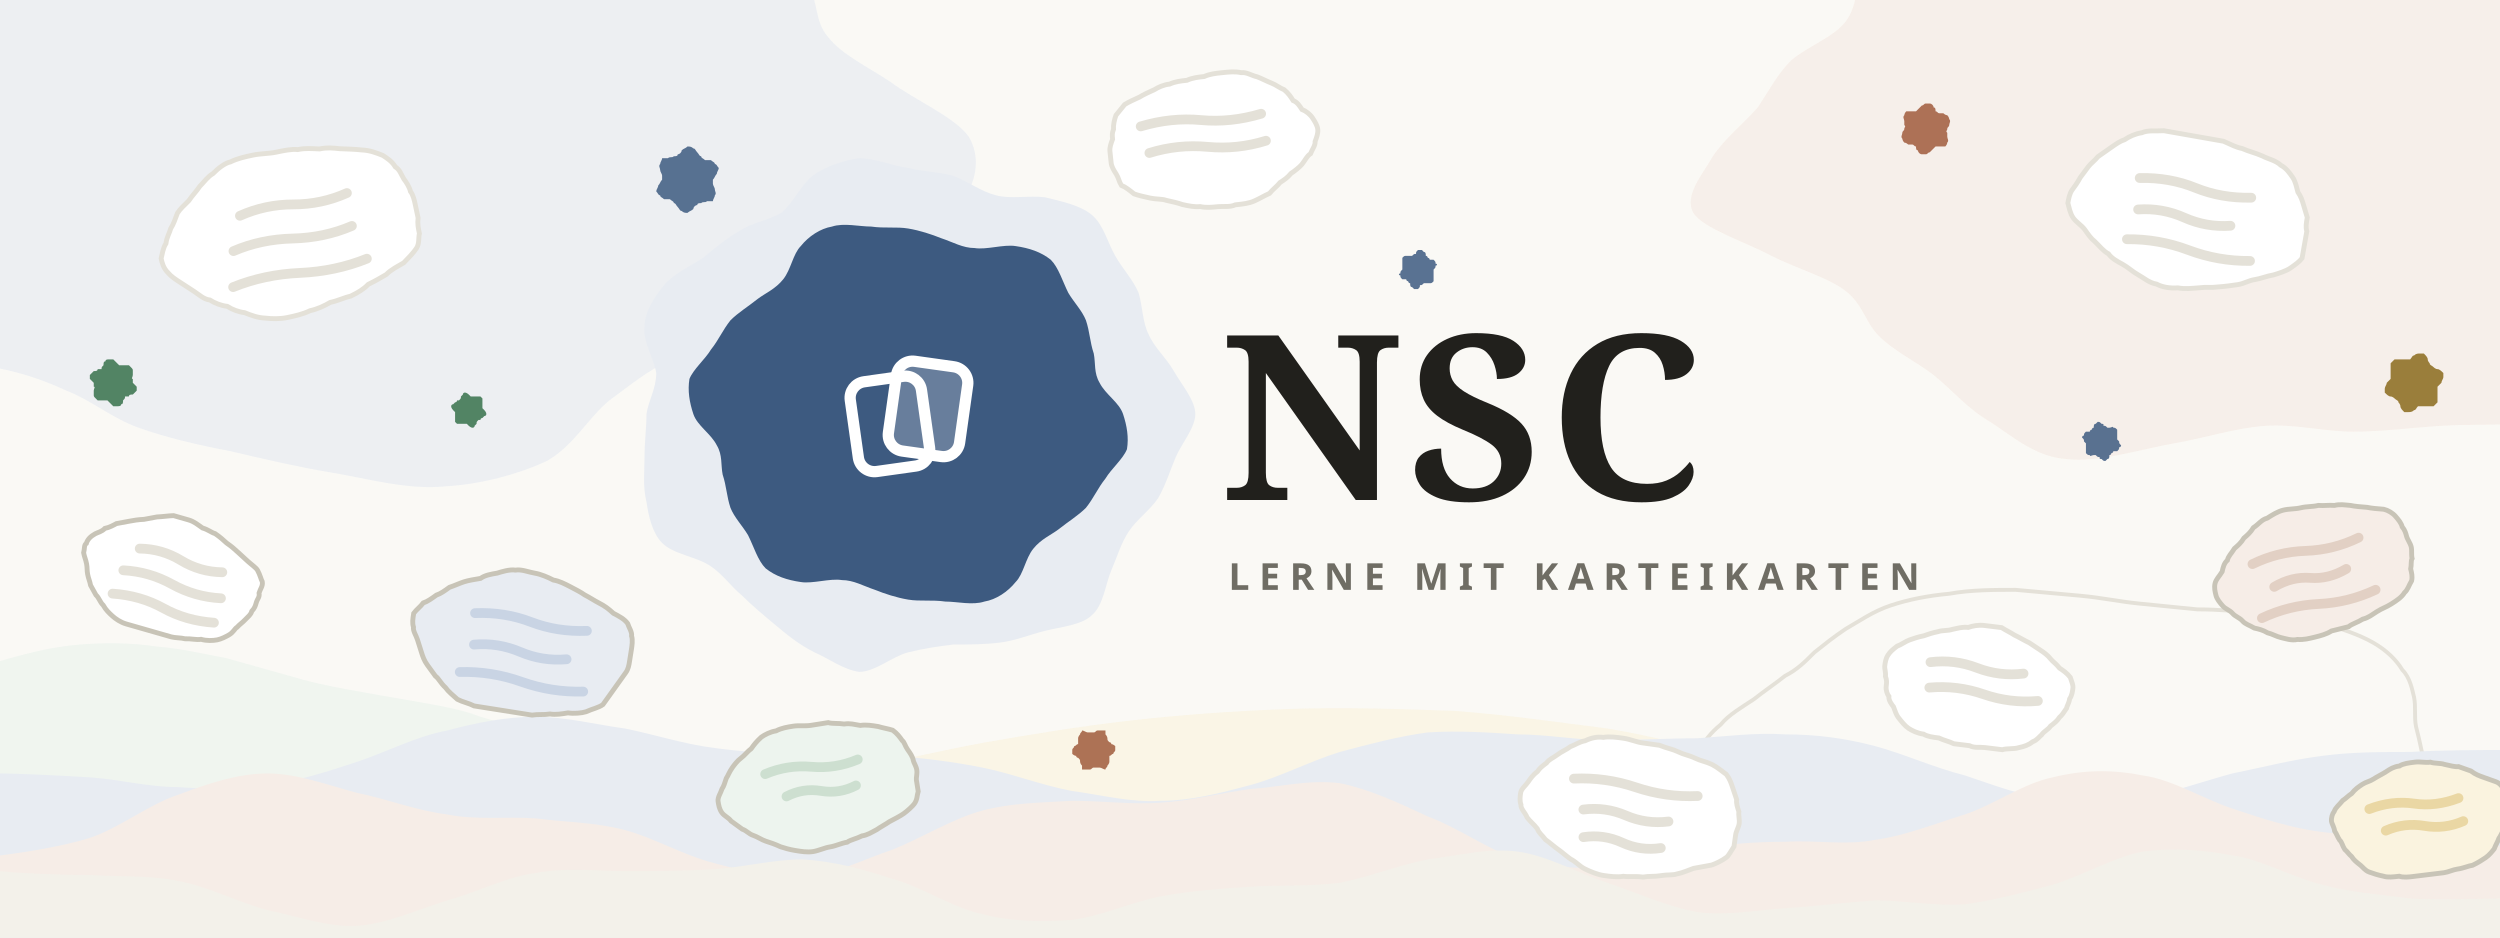
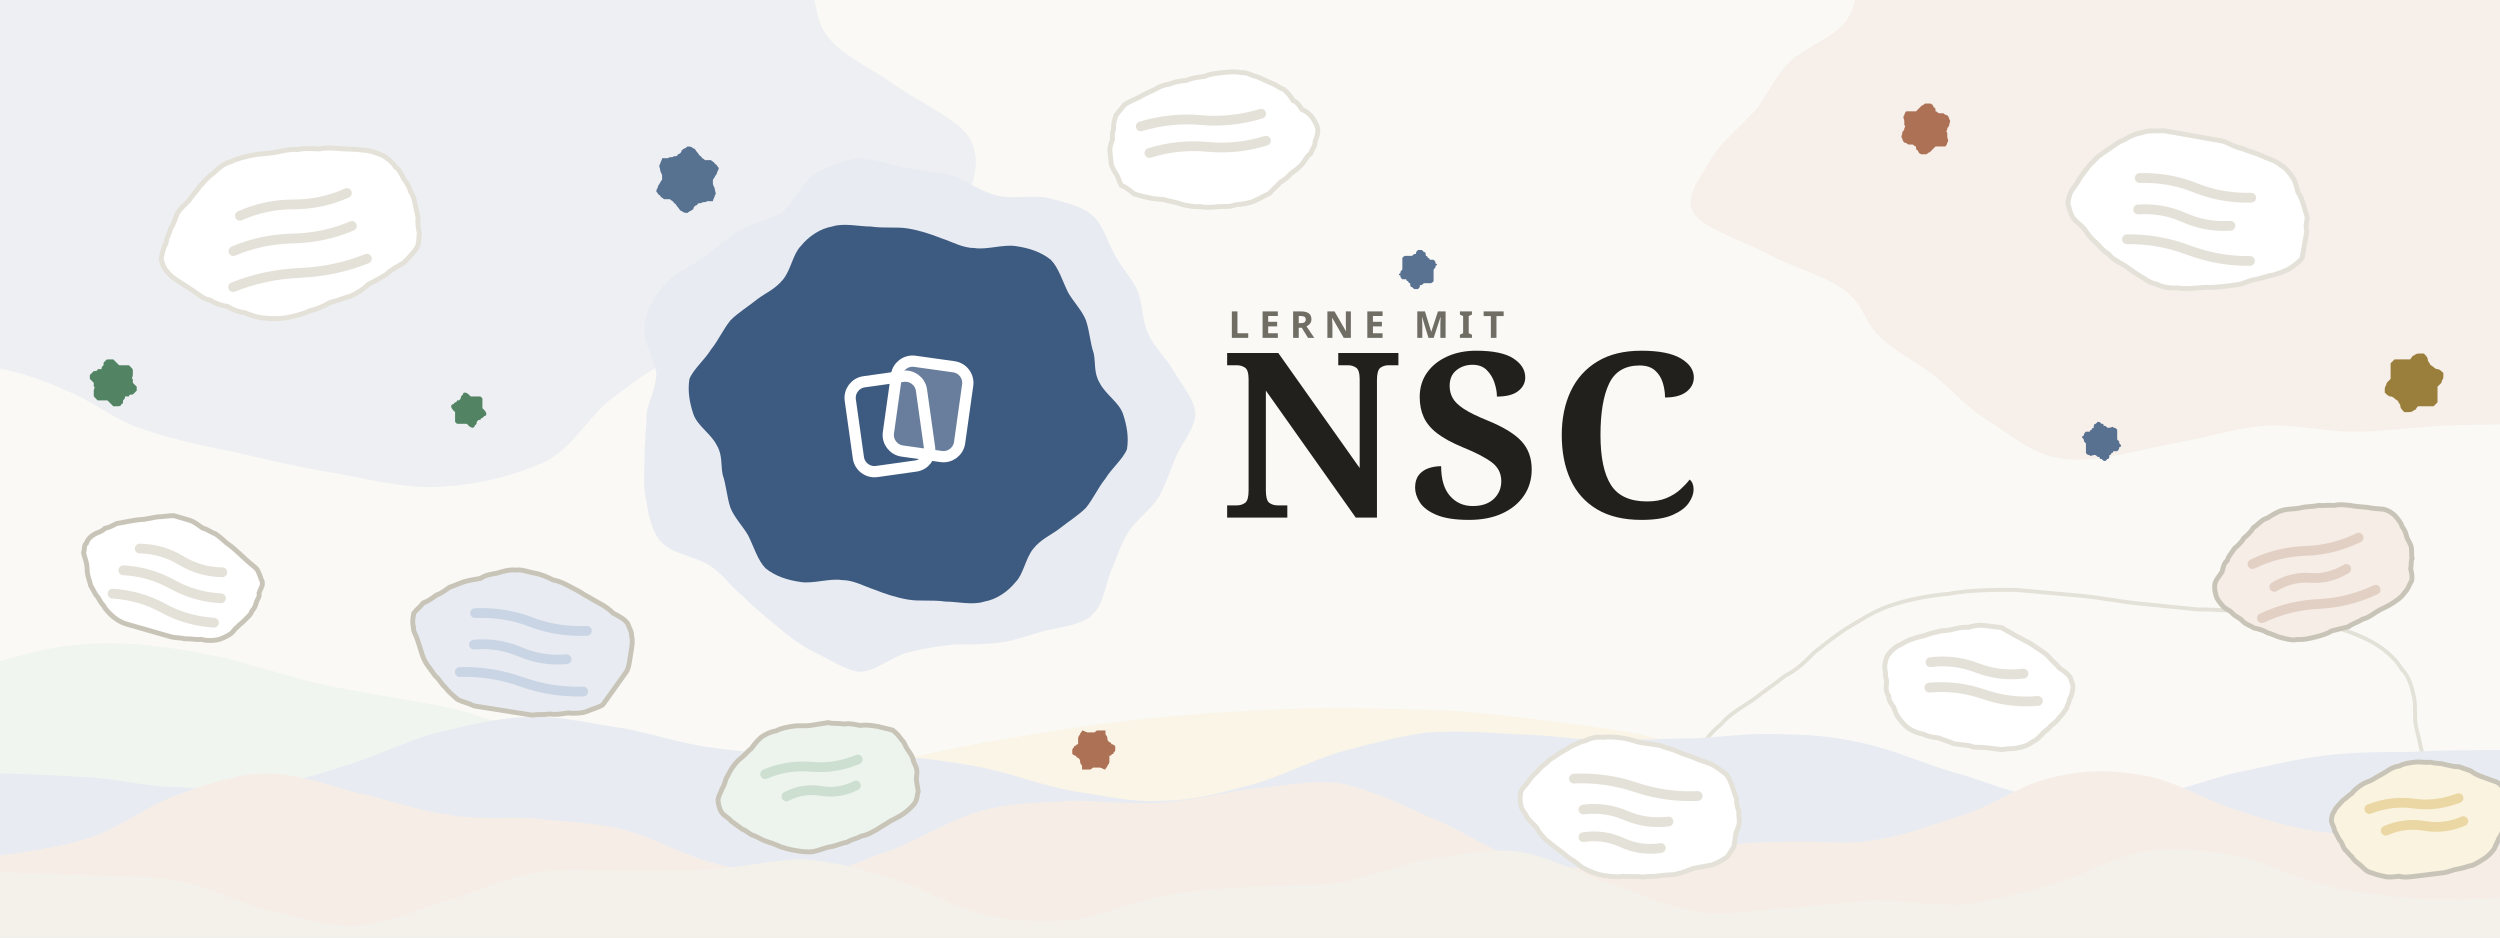
- <svg xmlns="http://www.w3.org/2000/svg" viewBox="0 0 1280 480" role="img" aria-label="NSC — Lernen mit Karteikarten">
+ <svg xmlns="http://www.w3.org/2000/svg" viewBox="0 0 1280 480" role="img" aria-label="NSC — Lerne mit">
  <rect width="1280" height="480" fill="#faf9f5" />
  <path d="M496 70C502 80 500 92 494 101C488 111 471 120 460 128C449 136 439 144 427 152C415 159 402 165 388 171C375 176 357 178 344 184C331 190 323 197 312 205C301 214 294 228 280 236C265 243 246 248 228 249C209 251 188 245 170 242C152 239 135 235 118 231C102 228 85 224 71 219C57 214 47 205 34 200C21 194 9 190 -9 187C-26 184 -52 185 -70 181C-88 177 -108 170 -118 161C-127 153 -126 140 -128 130C-129 119 -126 109 -125 99C-124 89 -125 79 -121 70C-117 61 -106 52 -101 44C-95 35 -88 28 -87 19C-86 9 -96 -3 -95 -14C-95 -25 -94 -39 -84 -47C-75 -56 -54 -61 -36 -65C-19 -70 1 -71 19 -74C37 -77 53 -80 70 -82C87 -83 105 -81 122 -81C138 -80 153 -77 170 -79C187 -81 203 -88 222 -92C241 -95 264 -102 283 -100C301 -99 319 -92 333 -85C347 -78 355 -67 366 -58C377 -50 388 -43 396 -34C404 -26 409 -16 414 -7C419 1 417 11 424 19C431 28 444 34 456 42C468 51 489 60 496 70Z" fill="#e8ecf2" opacity=".75" />
  <path d="M1443 80C1437 89 1427 97 1420 105C1414 114 1410 122 1403 129C1395 136 1381 141 1375 149C1369 157 1370 166 1366 176C1362 186 1362 200 1351 207C1341 213 1318 214 1301 216C1285 218 1266 217 1250 218C1234 219 1220 221 1205 221C1190 221 1175 217 1160 218C1145 219 1130 224 1113 227C1096 230 1074 237 1058 235C1042 234 1030 223 1019 216C1007 209 1000 200 990 192C981 185 970 180 962 172C955 165 954 156 945 149C936 142 921 138 907 131C894 124 872 117 867 109C862 100 872 89 877 80C883 71 893 63 900 55C906 46 910 38 917 31C925 24 939 19 945 11C951 3 950 -6 954 -16C958 -26 958 -40 969 -47C979 -53 1002 -54 1019 -56C1035 -58 1054 -57 1070 -58C1086 -59 1100 -61 1115 -61C1130 -61 1145 -57 1160 -58C1175 -59 1190 -64 1207 -67C1224 -70 1246 -77 1262 -75C1278 -74 1290 -63 1301 -56C1313 -49 1320 -40 1330 -32C1339 -25 1350 -20 1358 -12C1365 -5 1366 4 1375 11C1384 18 1399 22 1413 29C1426 36 1448 43 1453 51C1458 60 1448 71 1443 80Z" fill="#f6ede7" opacity=".85" />
  <path d="M1145 500C1147 508 1146 516 1139 524C1133 532 1122 539 1108 546C1094 553 1075 559 1057 565C1039 570 1018 575 998 580C978 585 958 589 938 594C918 598 899 603 878 607C858 611 837 616 815 620C792 624 768 628 742 631C716 634 688 636 660 637C632 638 603 637 575 636C548 634 521 630 497 627C473 623 451 617 431 612C411 607 393 601 376 596C359 590 344 584 329 579C313 573 297 568 282 562C266 556 250 550 235 544C221 537 206 530 196 523C186 516 178 508 175 500C173 492 174 484 181 476C187 468 198 461 212 454C226 447 245 441 263 435C281 430 302 425 322 420C342 415 362 411 382 406C402 402 421 397 442 393C462 389 483 384 505 380C528 376 552 372 578 369C604 366 632 364 660 363C688 362 717 363 745 364C772 366 799 370 823 373C847 377 869 383 889 388C909 393 927 399 944 404C961 410 976 416 991 421C1007 427 1023 432 1038 438C1054 444 1070 450 1085 456C1099 463 1114 470 1124 477C1134 484 1142 492 1145 500Z" fill="#faf3df" opacity=".7" />
  <path d="M279 430C276 435 274 440 273 445C271 451 271 456 270 461C269 467 269 473 266 479C263 484 259 490 251 495C244 500 234 504 223 507C212 510 199 512 186 513C174 515 161 515 149 515C137 516 125 516 114 517C102 518 92 519 80 521C68 522 56 524 43 525C30 525 16 526 4 525C-9 523 -22 521 -32 518C-42 514 -51 509 -58 505C-66 500 -70 494 -75 489C-81 484 -84 479 -89 474C-95 470 -100 465 -107 461C-113 456 -121 452 -127 446C-132 441 -139 436 -141 430C-144 424 -144 418 -141 412C-138 407 -132 401 -124 396C-117 392 -107 387 -98 384C-89 380 -79 377 -70 373C-62 369 -55 366 -47 362C-39 358 -32 353 -24 349C-15 345 -6 340 5 337C16 334 28 331 41 330C53 329 67 329 80 331C93 332 105 335 116 337C127 340 137 343 148 346C158 349 167 351 178 353C189 355 200 357 212 359C223 361 236 363 246 367C257 370 267 374 274 379C281 384 286 390 288 396C290 401 289 408 287 413C285 419 281 425 279 430Z" fill="#edf4ee" opacity=".8" />
  <path d="M1240 385C1242 390 1244 394 1245 399C1246 404 1247 409 1245 414C1244 419 1240 424 1235 428C1229 433 1221 437 1212 440C1204 443 1193 445 1183 447C1173 449 1163 451 1153 452C1143 454 1134 456 1125 458C1115 460 1106 462 1096 464C1086 466 1076 468 1065 469C1054 470 1042 471 1031 470C1020 470 1009 468 999 466C989 463 980 460 972 456C964 453 958 449 951 445C945 441 939 438 932 435C925 431 917 428 910 425C903 421 894 418 888 414C882 409 876 405 873 400C870 395 869 390 870 385C872 380 876 375 881 371C885 366 892 362 898 358C903 354 909 350 914 346C920 343 924 339 929 334C934 330 939 326 945 322C952 318 959 313 968 310C977 307 987 305 998 304C1009 302 1021 302 1032 302C1043 303 1054 304 1065 305C1076 306 1085 308 1095 309C1105 310 1115 311 1125 312C1136 312 1147 313 1157 314C1168 315 1180 317 1189 319C1199 322 1208 325 1215 329C1222 333 1227 338 1230 343C1234 347 1235 353 1236 357C1237 362 1236 367 1237 372C1238 376 1239 380 1240 385Z" fill="none" stroke="#e4e1d8" stroke-width="2" />
  <path d="M0 480L0 396C8 396 30 397 46 398C61 399 76 403 91 403C107 404 122 405 137 402C152 400 168 395 183 390C198 385 213 377 229 374C244 370 259 367 274 367C290 367 305 371 320 373C335 376 350 381 366 383C381 385 396 386 411 386C427 387 442 386 457 387C472 388 488 390 503 393C518 396 533 402 549 405C564 407 579 411 594 410C610 410 625 406 640 402C655 398 670 390 686 385C701 381 716 377 731 375C747 374 762 375 777 376C792 376 808 379 823 379C838 379 853 378 869 378C884 377 899 375 914 376C930 376 945 378 960 382C975 386 990 393 1006 397C1021 402 1036 408 1051 409C1067 411 1082 410 1097 408C1112 406 1128 400 1143 396C1158 393 1173 389 1189 387C1204 385 1219 385 1234 385C1250 384 1272 384 1280 384L1280 480Z" fill="#e8ecf2" />
  <path d="M0 480L0 438C8 437 30 434 46 429C61 424 76 412 91 407C107 401 122 396 137 396C152 396 168 402 183 406C198 409 213 415 229 417C244 420 259 418 274 419C290 421 305 421 320 425C335 429 350 438 366 442C381 446 396 450 411 449C427 448 442 440 457 435C472 429 488 419 503 415C518 411 533 411 549 410C564 410 579 412 594 411C610 410 625 406 640 404C655 403 670 399 686 401C701 404 716 411 731 418C747 424 762 435 777 440C792 444 808 445 823 444C838 443 853 437 869 435C884 432 899 431 914 431C930 430 945 433 960 430C975 428 990 422 1006 417C1021 412 1036 401 1051 398C1067 394 1082 394 1097 397C1112 399 1128 409 1143 414C1158 419 1173 424 1189 426C1204 428 1219 426 1234 427C1250 429 1272 432 1280 433L1280 480Z" fill="#f6ede7" />
  <path d="M0 480L0 446C8 447 30 448 46 448C61 449 76 448 91 451C107 454 122 462 137 466C152 469 168 475 183 474C198 473 213 466 229 461C244 457 259 449 274 447C290 444 305 446 320 446C335 446 350 446 366 445C381 444 396 440 411 440C427 441 442 445 457 450C472 454 488 465 503 468C518 472 533 472 549 471C564 469 579 462 594 459C610 456 625 455 640 454C655 453 670 454 686 452C701 449 716 443 731 440C747 438 762 434 777 436C792 438 808 447 823 452C838 457 853 464 869 467C884 469 899 466 914 465C930 464 945 462 960 461C975 461 990 464 1006 463C1021 461 1036 457 1051 453C1067 448 1082 439 1097 436C1112 434 1128 435 1143 438C1158 440 1173 449 1189 453C1204 457 1219 458 1234 460C1250 461 1272 460 1280 460L1280 480Z" fill="#f3f1ea" />
  <g transform="rotate(-12 150 118)">
    <path d="M214 118C214 120 214 123 214 125C213 128 213 130 213 133C212 135 212 138 210 140C208 142 205 144 202 146C199 147 195 148 192 150C189 151 186 152 182 153C179 155 176 156 172 157C169 157 165 158 161 158C158 159 154 160 150 160C146 161 142 161 138 161C134 161 130 160 127 159C123 158 120 156 117 154C114 153 111 151 109 149C106 148 103 146 101 144C98 143 96 140 94 138C92 136 90 134 88 132C86 130 84 128 83 126C81 123 81 120 81 118C82 116 83 113 85 111C86 108 88 106 89 104C91 102 92 100 94 97C96 95 98 94 101 92C103 90 106 88 108 86C111 84 113 82 116 81C119 79 123 77 126 77C130 76 134 76 138 76C142 76 146 77 150 77C154 77 158 77 161 78C165 78 168 79 172 80C176 80 179 81 182 82C186 83 190 84 193 85C197 86 200 88 203 90C205 92 207 94 208 97C210 99 210 101 211 104C212 106 213 109 213 111C214 113 214 116 214 118Z" fill="#ffffff" stroke="#e4e1d8" stroke-width="2.5" />
    <path d="M125 105q14 -3 28 0t28 0" fill="none" stroke="#e4e1d8" stroke-width="5" stroke-linecap="round" />
    <path d="M118 122q15 -3 31 0t31 0" fill="none" stroke="#e4e1d8" stroke-width="5" stroke-linecap="round" />
    <path d="M114 140q17 -3 35 0t35 0" fill="none" stroke="#e4e1d8" stroke-width="5" stroke-linecap="round" />
  </g>
  <g transform="rotate(9 268 330)">
    <path d="M323 330C323 332 323 334 322 336C321 338 320 340 319 342C318 344 317 346 316 348C315 350 314 352 313 354C311 356 308 357 305 359C303 360 299 361 296 361C293 362 290 363 287 363C284 364 281 364 278 365C274 365 271 365 268 365C265 365 262 365 258 365C255 365 252 365 248 365C245 364 242 364 239 363C236 361 234 360 232 358C229 356 228 354 226 353C224 351 222 349 221 348C219 346 218 344 217 342C216 340 215 338 214 336C213 334 211 332 211 330C210 328 210 326 210 323C211 321 213 319 214 317C216 316 218 314 220 312C222 311 224 309 226 307C228 306 231 304 233 303C235 302 238 301 241 300C243 298 246 297 249 296C251 295 255 293 258 293C261 292 265 293 268 293C271 293 275 294 278 295C281 295 284 296 287 297C290 298 293 299 295 300C298 301 300 302 303 303C306 304 308 305 311 307C314 308 317 309 319 311C320 313 322 315 322 317C323 319 323 322 323 324C323 326 323 328 323 330Z" fill="#e8ecf2" stroke="#c8c4b7" stroke-width="2.5" />
    <path d="M241 318q15 -3 29 0t29 0" fill="none" stroke="#c9d4e4" stroke-width="5" stroke-linecap="round" />
    <path d="M243 334q12 -3 24 0t24 0" fill="none" stroke="#c9d4e4" stroke-width="5" stroke-linecap="round" />
    <path d="M238 349q16 -3 32 0t32 0" fill="none" stroke="#c9d4e4" stroke-width="5" stroke-linecap="round" />
  </g>
  <g transform="rotate(16 88 296)">
    <path d="M133 296C133 298 133 299 132 301C132 303 131 304 130 306C129 308 128 309 127 311C126 312 126 314 124 316C123 317 121 319 119 320C117 321 114 322 111 322C109 323 106 323 103 324C101 324 98 325 96 325C93 325 91 325 88 325C85 325 83 325 80 325C78 325 75 325 72 325C69 325 66 324 64 323C62 322 60 321 58 319C56 318 55 316 53 315C52 314 50 312 49 311C48 309 47 308 46 306C45 304 45 303 44 301C43 299 42 298 41 296C41 294 40 292 41 291C41 289 42 287 44 285C45 284 47 283 48 281C50 280 52 278 53 277C55 276 57 275 59 274C61 273 63 272 66 271C68 270 70 269 72 268C75 267 77 266 80 265C82 265 85 265 88 265C91 265 93 266 96 267C99 267 101 268 103 268C106 269 108 270 110 271C113 272 115 273 117 274C119 275 121 276 123 277C125 278 128 279 129 280C131 282 132 284 133 285C134 287 133 289 133 291C134 293 133 294 133 296Z" fill="#ffffff" stroke="#c8c4b7" stroke-width="2.5" />
    <path d="M68 286q11 -3 22 0t22 0" fill="none" stroke="#e4e1d8" stroke-width="5" stroke-linecap="round" />
    <path d="M63 299q13 -3 26 0t26 0" fill="none" stroke="#e4e1d8" stroke-width="5" stroke-linecap="round" />
    <path d="M61 312q14 -3 27 0t27 0" fill="none" stroke="#e4e1d8" stroke-width="5" stroke-linecap="round" />
  </g>
  <g transform="rotate(10 1122 108)">
    <path d="M1182 108C1182 110 1182 112 1182 115C1182 117 1182 120 1182 122C1181 124 1179 126 1177 128C1175 130 1171 132 1169 133C1166 134 1163 136 1160 137C1157 138 1155 140 1152 141C1149 142 1146 143 1142 144C1139 145 1136 145 1133 146C1129 147 1126 148 1122 148C1118 149 1114 149 1111 148C1107 148 1104 146 1101 145C1098 144 1095 142 1092 141C1089 140 1086 139 1084 137C1081 136 1079 134 1076 132C1074 131 1072 129 1070 127C1068 125 1065 124 1063 122C1061 120 1060 117 1059 115C1059 113 1059 110 1060 108C1061 106 1062 104 1063 101C1064 99 1065 97 1066 95C1067 93 1069 91 1070 89C1072 87 1074 85 1076 83C1078 81 1080 79 1082 78C1084 76 1087 74 1090 73C1093 71 1097 71 1101 70C1104 70 1108 70 1112 70C1115 70 1119 70 1122 70C1125 70 1129 70 1132 70C1136 71 1139 72 1142 72C1146 73 1149 73 1153 74C1156 75 1160 75 1163 77C1166 78 1168 80 1170 82C1172 84 1173 87 1174 89C1176 91 1177 93 1178 95C1179 97 1180 99 1181 101C1181 104 1181 106 1182 108Z" fill="#ffffff" stroke="#e4e1d8" stroke-width="2.5" />
    <path d="M1093 96q15 -3 29 0t29 0" fill="none" stroke="#e4e1d8" stroke-width="5" stroke-linecap="round" />
    <path d="M1095 112q12 -3 24 0t24 0" fill="none" stroke="#e4e1d8" stroke-width="5" stroke-linecap="round" />
    <path d="M1092 128q16 -3 32 0t32 0" fill="none" stroke="#e4e1d8" stroke-width="5" stroke-linecap="round" />
  </g>
  <g transform="rotate(-14 1186 292)">
    <path d="M1236 292C1236 294 1235 296 1235 298C1234 299 1234 301 1233 303C1233 305 1233 307 1232 309C1230 311 1229 313 1227 314C1225 316 1222 317 1219 318C1216 319 1214 319 1211 320C1208 321 1206 322 1203 322C1200 323 1197 323 1195 324C1192 324 1189 324 1186 324C1183 325 1180 325 1177 325C1174 325 1171 325 1168 324C1165 324 1162 322 1160 321C1158 320 1156 318 1154 317C1152 315 1150 314 1148 313C1146 311 1144 310 1143 308C1142 306 1140 305 1139 303C1138 301 1136 300 1135 298C1134 296 1133 294 1133 292C1133 290 1133 288 1134 286C1135 284 1137 283 1139 281C1140 279 1141 277 1143 276C1144 274 1146 273 1148 271C1150 270 1152 269 1154 267C1156 266 1158 265 1160 263C1163 262 1165 260 1168 260C1171 259 1174 258 1177 258C1180 258 1183 259 1186 259C1189 259 1192 260 1195 260C1198 261 1200 261 1203 262C1206 262 1208 263 1211 264C1213 265 1216 266 1219 267C1221 268 1224 269 1227 270C1229 271 1231 273 1232 275C1233 277 1234 279 1234 281C1235 283 1235 285 1235 286C1235 288 1236 290 1236 292Z" fill="#f6ede7" stroke="#c8c4b7" stroke-width="2.5" />
    <path d="M1155 281q14 -3 28 0t28 0" fill="none" stroke="#e2d0c4" stroke-width="5" stroke-linecap="round" />
    <path d="M1163 295q10 -3 19 0t19 0" fill="none" stroke="#e2d0c4" stroke-width="5" stroke-linecap="round" />
    <path d="M1153 309q15 -3 30 0t30 0" fill="none" stroke="#e2d0c4" stroke-width="5" stroke-linecap="round" />
  </g>
  <g transform="rotate(7 1012 352)">
    <path d="M1060 352C1060 354 1059 356 1059 357C1058 359 1057 361 1056 362C1055 364 1054 365 1052 367C1051 369 1049 370 1048 372C1047 373 1046 375 1044 376C1042 378 1040 379 1037 380C1035 381 1031 381 1029 382C1026 382 1023 382 1020 382C1017 382 1015 383 1012 382C1009 382 1007 382 1004 382C1001 381 999 381 996 380C993 380 990 380 988 379C985 379 982 378 980 377C978 376 976 374 974 372C973 371 972 369 971 367C970 366 968 364 968 362C967 361 966 359 966 357C966 355 966 354 965 352C965 350 964 348 964 347C964 345 964 343 965 341C966 339 967 338 969 336C971 335 973 333 975 332C977 331 979 330 982 329C984 328 986 327 989 326C991 325 994 325 996 324C999 323 1001 322 1004 322C1006 321 1009 320 1012 320C1015 320 1018 320 1021 320C1023 321 1026 322 1028 323C1031 324 1033 325 1036 326C1038 327 1040 328 1042 329C1044 330 1046 331 1048 333C1049 334 1051 335 1053 337C1055 338 1057 339 1059 341C1060 343 1061 345 1061 346C1061 348 1061 350 1060 352Z" fill="#ffffff" stroke="#e4e1d8" stroke-width="2.5" />
    <path d="M987 342q12 -3 24 0t24 0" fill="none" stroke="#e4e1d8" stroke-width="5" stroke-linecap="round" />
    <path d="M988 355q14 -3 28 0t28 0" fill="none" stroke="#e4e1d8" stroke-width="5" stroke-linecap="round" />
  </g>
  <g transform="rotate(-6 620 72)">
    <path d="M675 72C675 74 674 76 673 78C673 80 671 82 670 84C668 85 667 87 665 89C664 90 661 92 659 93C657 95 655 96 653 97C651 99 649 100 647 102C644 103 642 104 639 105C636 106 633 106 629 106C626 107 623 106 620 106C617 106 614 106 611 105C608 105 605 104 602 103C600 102 597 101 594 100C592 99 589 99 586 98C583 97 580 96 578 95C576 93 574 91 572 90C571 88 571 86 570 84C569 82 568 80 568 78C568 76 568 74 568 72C568 70 569 68 570 66C570 64 570 63 571 61C571 59 572 56 573 54C574 53 576 51 578 49C580 48 583 47 586 46C588 45 591 44 594 43C596 42 599 41 602 41C605 40 608 40 611 40C614 39 617 39 620 39C623 38 626 38 629 38C633 38 636 38 639 39C642 39 644 41 647 42C649 43 652 45 654 46C656 47 658 49 660 50C662 52 663 54 664 56C666 57 667 59 668 61C670 62 672 64 673 66C674 68 675 70 675 72Z" fill="#ffffff" stroke="#e4e1d8" stroke-width="2.5" />
    <path d="M585 61q16 -3 31 0t31 0" fill="none" stroke="#e4e1d8" stroke-width="5" stroke-linecap="round" />
    <path d="M588 75q15 -3 30 0t30 0" fill="none" stroke="#e4e1d8" stroke-width="5" stroke-linecap="round" />
  </g>
  <g transform="rotate(-9 420 402)">
    <path d="M470 402C470 404 469 406 469 407C469 409 469 411 469 413C468 415 468 417 466 419C465 420 462 422 460 423C458 424 455 425 452 426C450 427 447 428 445 429C442 430 440 431 437 431C434 432 431 432 429 433C426 433 423 434 420 434C417 434 414 435 411 435C408 435 405 434 402 433C399 432 397 431 395 430C392 428 390 427 388 426C386 425 384 423 382 422C380 421 379 419 377 418C375 416 374 415 372 413C371 411 369 410 368 408C367 406 367 404 367 402C367 400 369 398 370 396C371 395 372 393 373 391C374 390 375 388 377 386C378 385 380 383 382 382C384 381 386 379 388 378C390 376 391 375 394 373C396 372 399 371 402 371C405 370 408 370 411 370C414 370 417 371 420 371C423 371 426 371 429 371C431 372 434 372 437 373C440 373 442 374 445 375C448 375 451 376 454 377C456 378 459 379 461 380C463 382 464 384 465 386C466 387 466 389 467 391C468 393 469 395 469 397C469 398 470 400 470 402Z" fill="#edf4ee" stroke="#c8c4b7" stroke-width="2.5" />
    <path d="M393 392q12 -3 24 0t24 0" fill="none" stroke="#cddfd0" stroke-width="5" stroke-linecap="round" />
    <path d="M402 405q9 -3 18 0t18 0" fill="none" stroke="#cddfd0" stroke-width="5" stroke-linecap="round" />
  </g>
  <g transform="rotate(8 836 414)">
    <path d="M891 414C891 416 890 418 890 420C890 422 890 424 890 426C889 428 888 431 887 432C885 434 882 436 880 437C877 438 874 439 871 440C869 441 866 443 863 444C861 445 858 445 855 446C852 447 849 447 846 448C842 448 839 449 836 449C833 450 829 450 826 450C823 450 819 449 816 448C813 447 811 445 808 444C806 443 803 441 801 440C799 439 796 437 794 436C792 434 790 433 789 431C787 429 785 428 783 426C782 424 779 422 779 420C778 418 778 416 778 414C778 412 780 410 781 408C782 406 783 404 785 402C786 400 787 399 789 397C790 395 792 394 794 392C796 390 798 389 800 387C802 386 804 384 807 383C810 381 813 380 816 380C819 379 823 379 826 379C830 379 833 380 836 380C839 380 842 380 845 380C849 381 852 381 855 382C858 383 861 383 864 384C867 385 870 385 873 386C876 387 879 389 881 390C883 392 884 394 885 396C886 398 887 400 888 402C888 404 889 406 890 408C890 410 891 412 891 414Z" fill="#ffffff" stroke="#e4e1d8" stroke-width="2.5" />
    <path d="M804 403q16 -3 32 0t32 0" fill="none" stroke="#e4e1d8" stroke-width="5" stroke-linecap="round" />
    <path d="M811 418q11 -3 22 0t22 0" fill="none" stroke="#e4e1d8" stroke-width="5" stroke-linecap="round" />
    <path d="M813 432q10 -3 20 0t20 0" fill="none" stroke="#e4e1d8" stroke-width="5" stroke-linecap="round" />
  </g>
  <g transform="rotate(-7 1240 420)">
    <path d="M1284 420C1284 422 1284 423 1283 425C1283 427 1282 428 1281 430C1280 431 1279 433 1278 434C1277 436 1276 437 1275 439C1274 440 1272 442 1270 443C1268 444 1266 445 1263 446C1261 446 1258 447 1255 447C1253 447 1250 448 1248 448C1245 448 1243 448 1240 448C1237 448 1235 448 1232 448C1230 448 1227 448 1225 447C1222 447 1219 447 1217 446C1214 445 1212 444 1210 443C1208 442 1207 440 1206 439C1204 437 1203 436 1202 434C1201 433 1200 431 1199 430C1198 428 1198 426 1197 425C1196 423 1196 422 1195 420C1195 418 1194 416 1194 415C1194 413 1195 411 1196 410C1197 408 1199 407 1201 405C1203 404 1204 403 1206 402C1208 400 1210 399 1212 398C1214 397 1216 397 1218 396C1220 395 1223 394 1225 393C1227 392 1229 391 1232 391C1234 390 1237 390 1240 390C1243 390 1245 391 1248 391C1250 392 1253 392 1255 393C1258 394 1260 395 1262 395C1264 396 1266 397 1268 398C1270 400 1272 401 1274 402C1276 403 1278 404 1280 405C1282 406 1283 408 1284 410C1285 411 1285 413 1285 415C1285 417 1285 418 1284 420Z" fill="#faf3df" stroke="#c8c4b7" stroke-width="2.5" />
    <path d="M1214 411q12 -3 23 0t23 0" fill="none" stroke="#ead7a4" stroke-width="5" stroke-linecap="round" />
    <path d="M1221 423q10 -3 20 0t20 0" fill="none" stroke="#ead7a4" stroke-width="5" stroke-linecap="round" />
  </g>
  <path d="M365 92C365 93 365 93 365 94C365 95 366 96 366 97C366 98 367 99 366 100C366 101 365 102 365 103C364 103 363 103 362 103C361 104 360 103 359 104C358 104 357 104 357 105C356 105 355 106 355 107C354 108 353 108 352 109C351 109 350 109 349 108C348 108 348 107 347 106C346 105 346 104 345 104C345 103 344 103 343 102C343 102 341 102 340 102C339 101 338 101 338 100C337 100 337 99 336 98C336 97 337 96 337 95C338 94 338 93 339 92C339 91 339 91 339 90C339 89 338 88 338 87C338 86 337 85 338 84C338 83 339 82 339 81C340 81 341 81 342 81C343 80 344 81 345 80C346 80 347 80 347 79C348 79 349 78 349 77C350 76 351 76 352 75C353 75 354 75 355 76C356 76 356 77 357 78C358 79 358 80 359 80C359 81 360 81 361 82C361 82 363 82 364 82C365 83 366 83 366 84C367 84 367 85 368 86C368 87 367 88 367 89C366 90 366 91 365 92Z" fill="#3d5a80" opacity=".85" />
  <path d="M997 66C997 67 996 67 997 68C997 69 997 69 997 70C997 71 998 72 997 73C997 73 997 74 996 75C996 75 995 75 994 75C993 75 992 75 991 75C991 75 990 76 990 76C989 77 989 77 988 78C987 78 987 79 986 79C985 79 984 79 984 79C983 79 982 78 982 77C981 77 981 76 981 75C980 75 980 74 979 74C978 74 978 74 977 74C976 73 975 73 975 73C974 72 974 71 974 71C973 70 974 69 974 68C974 67 975 67 975 66C975 65 976 65 975 64C975 63 975 63 975 62C975 61 974 60 975 59C975 59 975 58 976 57C976 57 977 57 978 57C979 57 980 57 981 57C981 57 982 56 982 56C983 55 983 55 984 54C985 54 985 53 986 53C987 53 988 53 988 53C989 53 990 54 990 55C991 55 991 56 991 57C992 57 992 58 993 58C994 58 994 58 995 58C996 59 997 59 997 59C998 60 998 61 998 61C999 62 998 63 998 64C998 65 997 65 997 66Z" fill="#a05a3c" opacity=".85" />
  <path d="M68 196C69 197 69 197 70 198C70 199 70 200 70 200C69 201 69 201 68 202C67 202 66 202 66 203C65 203 65 203 64 203C64 204 64 204 63 205C63 206 63 207 62 207C62 208 61 208 60 208C59 208 59 208 58 208C57 207 57 207 56 206C56 206 55 205 55 205C54 205 53 205 53 205C52 205 51 205 50 205C50 205 49 204 49 204C48 203 48 203 48 202C48 201 48 200 48 200C48 199 49 198 48 198C48 197 48 197 48 196C47 195 47 195 46 194C46 193 46 192 46 192C47 191 47 191 48 190C49 190 50 190 50 189C51 189 51 189 52 189C52 188 52 188 53 187C53 186 53 185 54 185C54 184 55 184 56 184C57 184 57 184 58 184C59 185 59 185 60 186C60 186 61 187 61 187C62 187 63 187 63 187C64 187 65 187 66 187C66 187 67 188 67 188C68 189 68 189 68 190C68 191 68 192 68 192C68 193 67 194 68 194C68 195 68 195 68 196Z" fill="#37714b" opacity=".85" />
  <path d="M1250 196C1249 197 1249 197 1248 198C1248 199 1248 199 1248 200C1248 201 1248 202 1248 203C1248 204 1248 205 1248 206C1247 207 1247 207 1246 208C1245 208 1244 208 1243 208C1242 208 1241 208 1240 208C1239 208 1239 208 1238 208C1237 209 1237 210 1236 210C1235 211 1234 211 1233 211C1232 211 1231 211 1231 211C1230 210 1229 209 1229 208C1229 207 1228 206 1228 206C1228 205 1227 205 1226 204C1226 204 1225 203 1224 203C1223 203 1222 202 1221 201C1221 201 1221 200 1221 199C1221 198 1222 197 1222 196C1223 195 1223 195 1224 194C1224 193 1224 193 1224 192C1224 191 1224 190 1224 189C1224 188 1224 187 1224 186C1225 185 1225 185 1226 184C1227 184 1228 184 1229 184C1230 184 1231 184 1232 184C1233 184 1233 184 1234 184C1235 183 1235 182 1236 182C1237 181 1238 181 1239 181C1240 181 1241 181 1241 181C1242 182 1243 183 1243 184C1243 185 1244 186 1244 186C1244 187 1245 187 1246 188C1246 188 1247 189 1248 189C1249 189 1250 190 1251 191C1251 191 1251 192 1251 193C1251 194 1250 195 1250 196Z" fill="#8a6a1c" opacity=".85" />
  <path d="M734 138C734 139 734 139 734 139C734 140 734 140 734 141C734 141 734 142 734 143C734 143 734 144 734 144C733 145 733 145 732 145C732 145 731 145 730 145C730 145 729 145 729 145C728 146 728 146 727 146C727 147 727 147 726 148C725 148 725 148 724 148C724 148 723 147 723 147C722 147 722 146 722 145C721 145 721 144 721 144C721 144 720 144 720 143C719 143 718 143 718 143C717 142 717 142 717 141C716 141 716 140 717 140C717 139 717 139 718 138C718 137 718 137 718 137C718 136 718 136 718 135C718 135 718 134 718 133C718 133 718 132 718 132C719 131 719 131 720 131C720 131 721 131 722 131C722 131 723 131 723 131C724 130 724 130 725 130C725 129 725 129 726 128C727 128 727 128 728 128C728 128 729 129 729 129C730 129 730 130 730 131C731 131 731 132 731 132C731 132 732 132 732 133C733 133 734 133 734 133C735 134 735 134 735 135C736 135 736 136 735 136C735 137 735 137 734 138Z" fill="#3d5a80" opacity=".85" />
  <path d="M571 384C571 385 570 385 570 386C569 386 569 387 568 387C568 388 568 388 568 388C568 389 568 390 568 390C568 391 567 392 567 392C567 393 566 393 566 394C565 394 564 393 563 393C563 393 562 393 562 393C561 393 561 393 560 393C559 393 559 394 558 394C558 394 557 394 556 394C556 394 555 394 554 394C554 393 554 392 554 392C553 391 553 390 553 390C553 389 553 389 552 388C552 388 551 388 551 387C550 387 549 386 549 386C549 385 549 385 549 384C549 383 550 383 550 382C551 382 551 381 552 381C552 380 552 380 552 380C552 379 552 378 552 378C552 377 553 376 553 376C553 375 554 375 554 374C555 374 556 375 557 375C557 375 558 375 558 375C559 375 559 375 560 375C561 375 561 374 562 374C562 374 563 374 564 374C564 374 565 374 566 374C566 375 566 376 566 376C567 377 567 378 567 378C567 379 567 379 568 380C568 380 569 380 569 381C570 381 571 382 571 382C571 383 571 383 571 384Z" fill="#a05a3c" opacity=".85" />
  <path d="M248 210C248 210 249 211 249 212C249 212 249 213 248 213C248 213 247 214 247 214C247 214 246 214 246 215C245 215 245 215 245 215C244 216 244 216 244 217C244 217 243 218 243 218C243 219 242 219 242 219C241 219 240 218 240 218C240 218 239 217 239 217C238 217 238 217 238 217C237 217 237 217 236 217C236 217 235 217 234 217C234 217 233 216 233 216C233 215 233 215 233 214C233 214 233 213 233 212C233 212 233 212 233 211C233 211 232 210 232 210C232 210 231 209 231 208C231 208 231 207 232 207C232 207 233 206 233 206C233 206 234 206 234 205C235 205 235 205 235 205C236 204 236 204 236 203C236 203 237 202 237 202C237 201 238 201 238 201C239 201 240 202 240 202C240 202 241 203 241 203C242 203 242 203 242 203C243 203 243 203 244 203C244 203 245 203 246 203C246 203 247 204 247 204C247 205 247 205 247 206C247 206 247 207 247 208C247 208 247 208 247 209C247 209 248 210 248 210Z" fill="#37714b" opacity=".85" />
  <path d="M1085 226C1085 227 1085 227 1086 228C1086 228 1086 229 1085 229C1085 230 1085 230 1084 231C1084 231 1083 231 1082 231C1082 232 1081 232 1081 232C1081 232 1081 233 1080 233C1080 234 1080 235 1079 235C1079 235 1078 236 1078 236C1077 236 1077 236 1076 235C1075 235 1075 235 1075 234C1074 234 1074 234 1073 233C1073 233 1072 233 1072 233C1071 233 1070 234 1070 233C1069 233 1069 233 1068 232C1068 232 1068 231 1068 231C1068 230 1068 229 1068 229C1068 228 1068 228 1068 227C1068 227 1068 227 1067 226C1067 225 1067 225 1066 224C1066 224 1066 223 1067 223C1067 222 1067 222 1068 221C1068 221 1069 221 1070 221C1070 220 1071 220 1071 220C1071 220 1071 219 1072 219C1072 218 1072 217 1073 217C1073 217 1074 216 1074 216C1075 216 1075 216 1076 217C1077 217 1077 217 1077 218C1078 218 1078 218 1079 219C1079 219 1080 219 1080 219C1081 219 1082 218 1082 219C1083 219 1083 219 1084 220C1084 220 1084 221 1084 221C1084 222 1084 223 1084 223C1084 224 1084 224 1084 225C1084 225 1084 225 1085 226Z" fill="#3d5a80" opacity=".85" />
  <path d="M612 212C612 219 605 227 602 234C599 241 597 248 593 255C589 261 582 266 578 272C574 278 572 285 569 292C566 299 565 310 559 315C554 320 543 321 535 323C527 325 520 328 512 329C504 330 496 330 488 330C480 331 473 332 465 334C457 336 448 344 440 344C432 343 424 337 417 334C409 330 403 325 397 320C391 315 385 310 380 305C374 300 370 294 364 290C357 285 345 284 339 278C334 273 332 264 331 257C329 249 330 241 330 234C330 226 331 219 331 212C332 205 336 199 336 191C335 184 329 175 330 167C330 160 335 152 340 146C345 140 354 136 360 132C366 127 372 122 379 118C385 114 393 113 400 109C406 104 410 95 416 90C423 85 432 82 440 81C448 81 457 85 465 86C473 88 481 88 488 90C496 93 502 98 510 100C517 102 527 100 535 101C543 103 553 105 559 110C565 115 567 124 571 131C575 138 580 143 583 150C585 157 585 165 588 171C591 178 597 183 601 190C605 197 612 205 612 212Z" fill="#e8ecf2" />
  <path d="M575 212C577 218 578 224 577 230C575 235 569 240 566 245C562 250 560 255 556 260C552 264 547 267 542 271C538 274 533 276 529 281C525 286 524 294 520 298C516 303 510 307 504 308C498 310 490 308 484 308C477 307 471 308 465 307C459 306 453 304 448 302C442 300 437 297 431 297C425 296 416 299 410 298C403 297 397 295 392 291C388 287 386 280 383 274C380 269 376 265 374 260C372 254 372 249 370 243C369 238 370 233 367 228C364 222 357 218 355 212C353 206 352 200 353 194C355 189 361 184 364 179C368 174 370 169 374 164C378 160 383 157 388 153C392 150 397 148 401 143C405 138 406 130 410 126C414 121 420 117 426 116C432 114 440 116 446 116C453 117 459 116 465 117C471 118 477 120 482 122C488 124 493 127 499 127C505 128 514 125 520 126C527 127 533 129 538 133C542 137 544 144 547 150C550 155 554 159 556 164C558 170 558 175 560 181C561 186 560 191 563 196C566 202 573 206 575 212Z" fill="#3d5a80" />
  <g transform="translate(427 174) scale(3.2)" fill="none" stroke="#fff" stroke-width="1.8">
    <rect x="3.2" y="6.2" width="11.5" height="14.5" rx="2.6" transform="rotate(-8 8.95 13.45)" />
    <rect x="9.3" y="3.8" width="11.5" height="14.5" rx="2.6" transform="rotate(8 15.05 11.05)" fill="rgb(255 255 255 / 22%)" />
  </g>
-   <text x="625" y="256" font-family="'Noto Serif', Georgia, 'Times New Roman', serif" font-size="118" font-weight="600" letter-spacing="3" fill="#21201c">NSC</text>
-   <text x="629" y="302" font-family="'Google Sans', ui-sans-serif, system-ui, 'Segoe UI', sans-serif" font-size="19" font-weight="600" letter-spacing="5" fill="#6f6d64">LERNE MIT KARTEIKARTEN</text>
+   <text x="629" y="173" font-family="'Google Sans', ui-sans-serif, system-ui, 'Segoe UI', sans-serif" font-size="19" font-weight="600" letter-spacing="5" fill="#6f6d64">LERNE MIT</text>
+   <text x="625" y="265" font-family="'Noto Serif', Georgia, 'Times New Roman', serif" font-size="118" font-weight="600" letter-spacing="3" fill="#21201c">NSC</text>
</svg>
